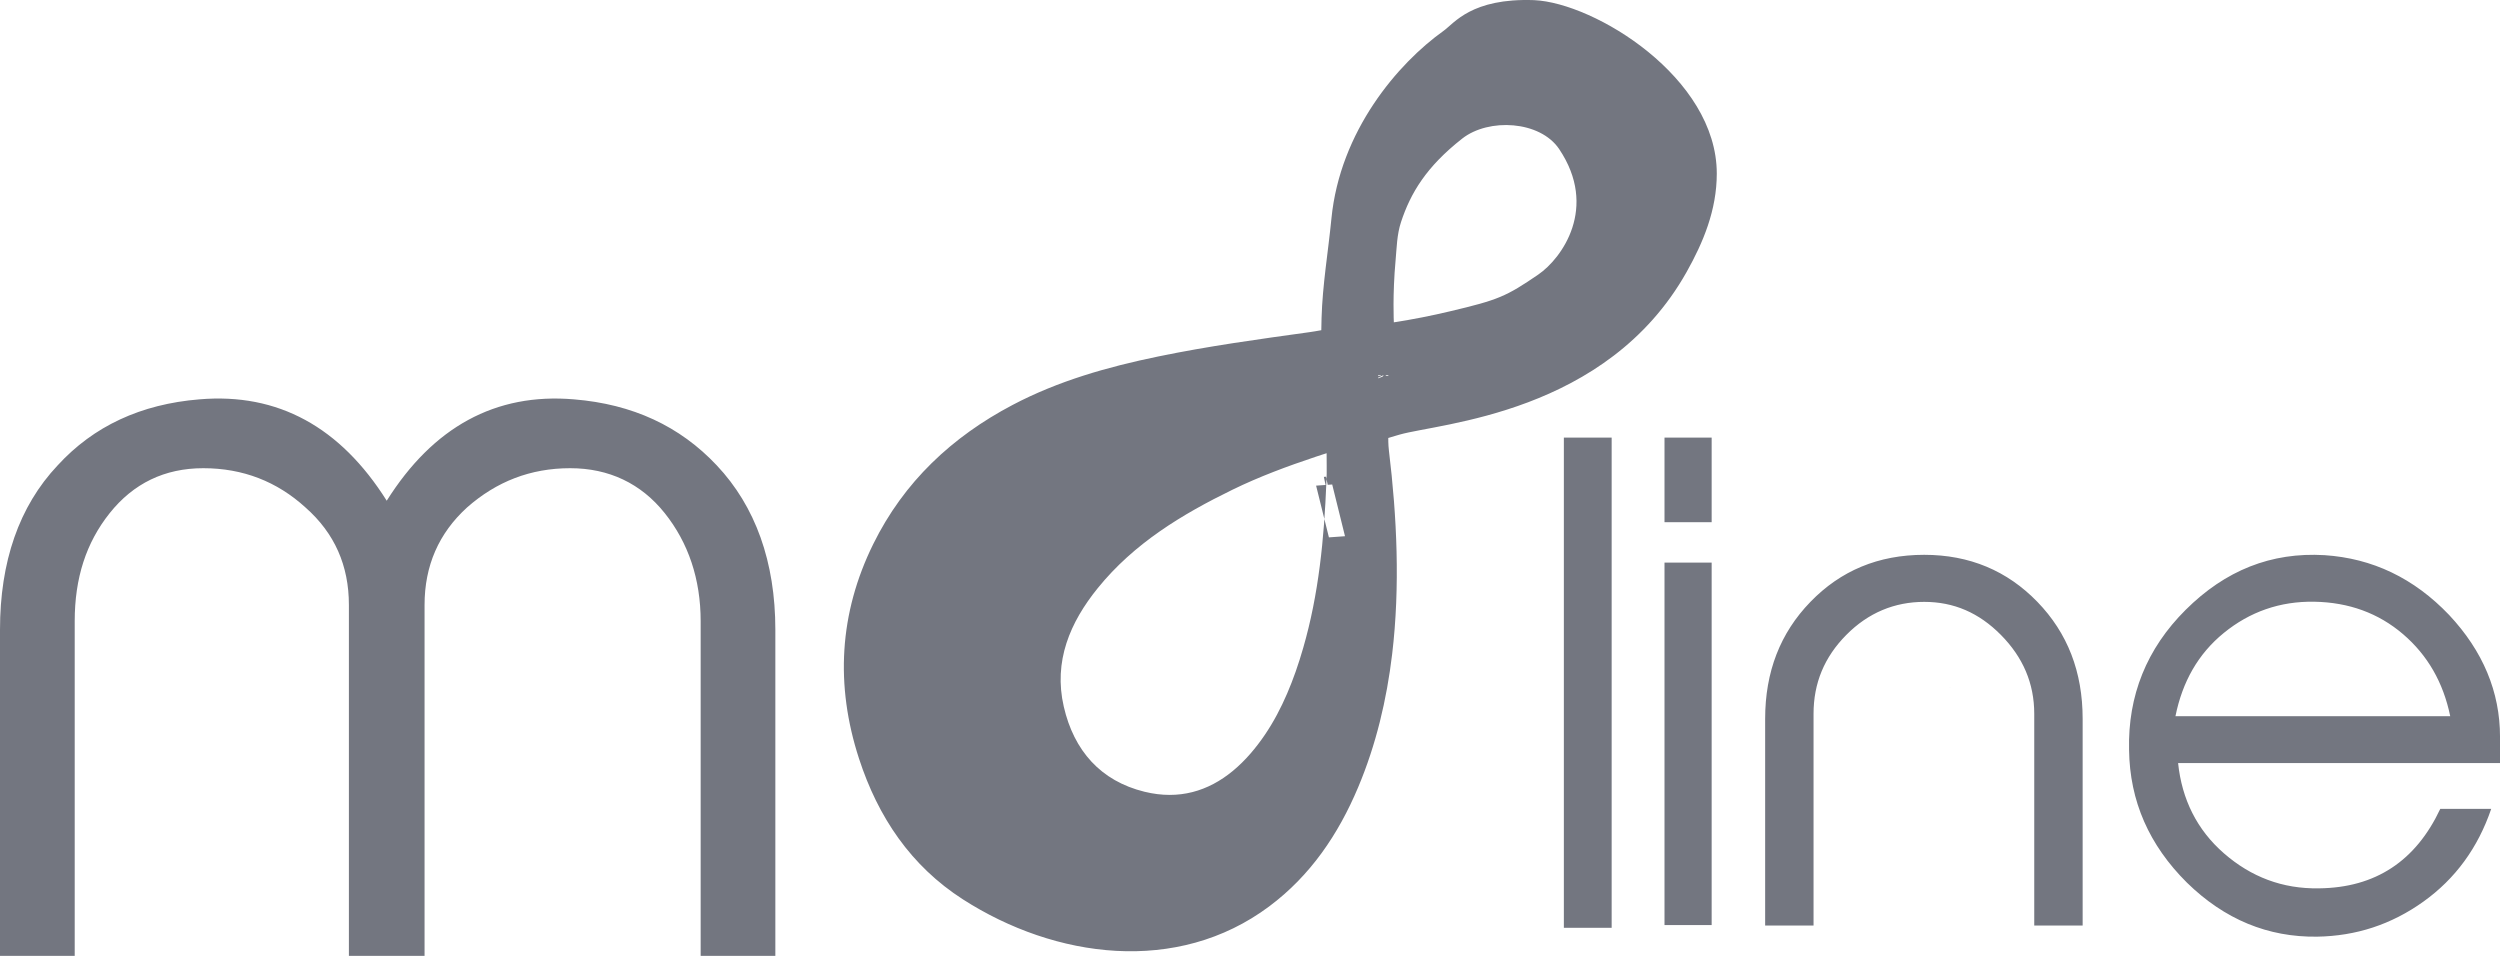
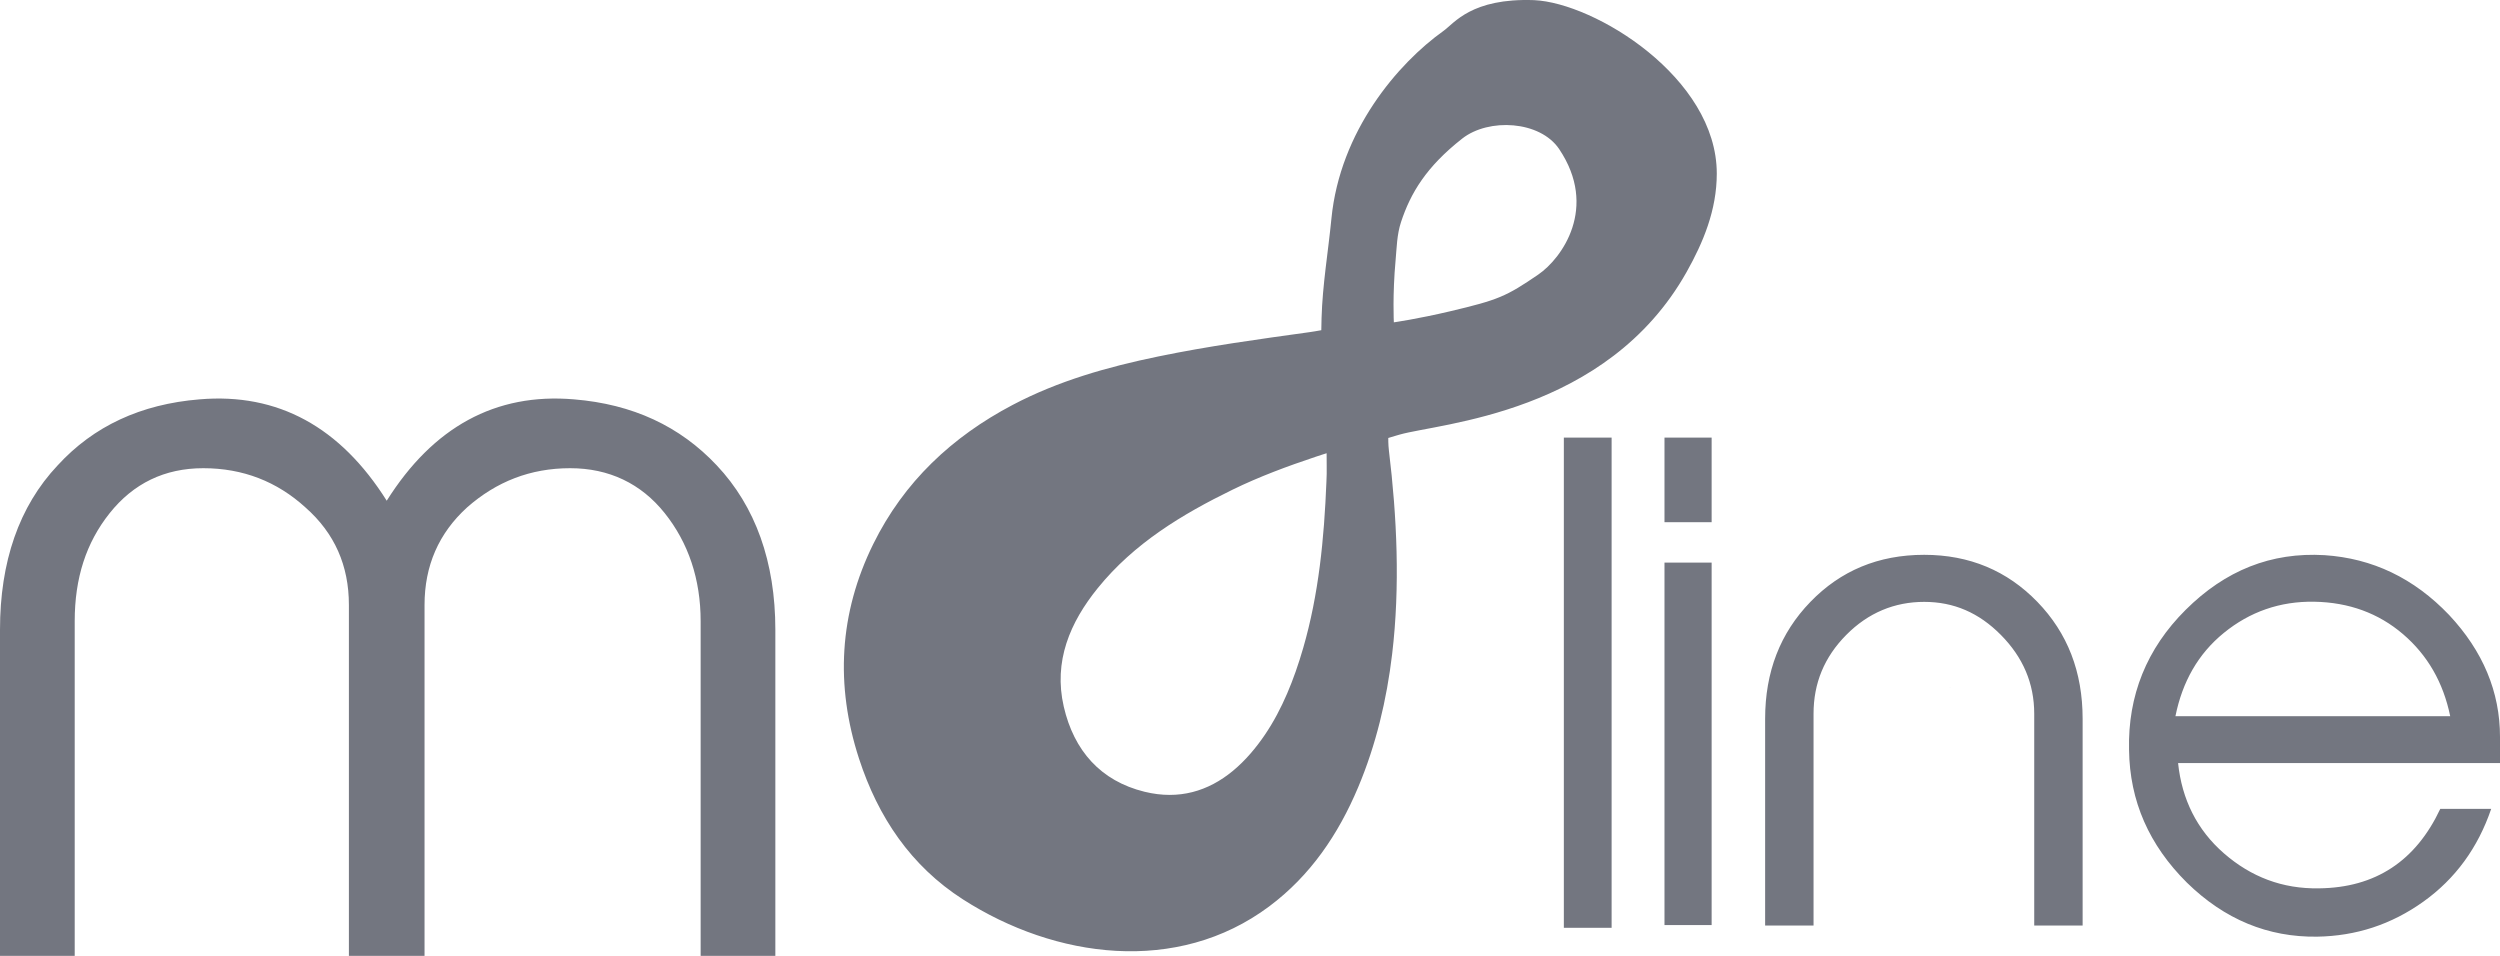
- <svg xmlns="http://www.w3.org/2000/svg" width="136" height="52" viewBox="0 0 136 52">
-   <path fill="#737680" fill-rule="evenodd" d="M72.162 26.378l.31-.022.696 2.814-.875.063-.697-2.814.447-.032a14.045 14.045 0 0 1 .001 0l.066-.005-.093-.44.118-.01.093.44-.066.006zm33.925 11.035v.006l-.013.002v-.006l.013-.002zm-30.7-16.993l.06-.015-.06.015zm.42-.012l.012-.003c-.004 0-.008.002-.011.003zm-.842.017zM78.527 1.68c-2.48 1.767-5.633 5.45-6.098 10.217-.176 1.797-.483 3.58-.536 5.4-.007.245-.014.666-.014.666s-.147.027-.318.056c-.11.019-.229.038-.327.051-2.757.382-5.515.761-8.245 1.326-2.737.566-5.414 1.322-7.906 2.634-3.289 1.732-5.908 4.178-7.577 7.564-1.859 3.77-2.072 7.688-.776 11.674 1.036 3.183 2.822 5.84 5.655 7.659 5.016 3.219 11.654 4.121 16.664.378 2.24-1.673 3.756-3.916 4.835-6.478.973-2.312 1.553-4.757 1.85-7.25.437-3.675.26-7.455-.177-11.067-.04-.328-.035-.684-.035-.684s.196-.06.43-.129l.186-.054c2.177-.626 11.273-1.122 15.613-8.845.903-1.607 1.642-3.368 1.642-5.356 0-5.222-6.637-9.284-9.94-9.435-3.413-.12-4.341 1.257-4.926 1.673zM75.92 14.16c.061-.665.07-1.396.294-2.075.523-1.588 1.378-3.013 3.329-4.545 1.442-1.133 4.237-.976 5.275.569 2.14 3.184.148 5.948-1.135 6.826-1.75 1.198-2.18 1.38-4.794 1.998a38.2 38.2 0 0 1-3.064.602s-.077-1.51.095-3.376M62.26 43.071c-2.384-.585-3.84-2.236-4.39-4.629-.57-2.47.34-4.587 1.85-6.45 1.969-2.433 4.577-4.01 7.332-5.354 1.455-.71 2.971-1.271 4.504-1.784l.362-.119.25-.08s.004.359.004.664v.468a273.67 273.67 0 0 1-.016.428c-.123 3.11-.419 6.118-1.26 9.026-.124.432-.26.862-.41 1.29-.572 1.626-1.328 3.16-2.461 4.465-1.22 1.405-2.682 2.247-4.393 2.247-.44 0-.897-.056-1.371-.172m13.126-22.664l.051-.002v.001l.05-.001h.037v.036l-.138.004v-.037zm1.263-3.401l.006-.002-.006.002zm-1.684 3.439v-.037l.14-.003v.037l-.14.003zm.291-.037c.003 0 .005-.002.007-.003-.014.038-.028.066-.04.074-.03.019-.121.054-.258.101v-.03l.07-.034a3.094 3.094 0 0 1 .066-.032l.03-.015a3.83 3.83 0 0 1 .051-.024l.006-.003.068-.034zM42.18 52h-4.064V33.793c0-2.289-.668-4.265-1.954-5.878-1.286-1.613-3.035-2.445-5.144-2.445-2.16 0-4.012.728-5.607 2.133-1.543 1.404-2.315 3.173-2.315 5.306V52H18.98V32.909c0-2.133-.771-3.902-2.366-5.306-1.543-1.405-3.395-2.133-5.555-2.133-2.109 0-3.806.832-5.092 2.445-1.286 1.613-1.903 3.537-1.903 5.878V52H0V34.261c0-3.693 1.029-6.71 3.138-8.947 1.954-2.133 4.526-3.33 7.715-3.59 4.27-.363 7.664 1.51 10.185 5.515 2.52-4.006 5.915-5.878 10.185-5.514 3.189.26 5.76 1.456 7.767 3.589 2.109 2.237 3.189 5.254 3.189 8.947V52zm42.894-1.526V23.806h2.6v26.668h-2.6zm5.475-.15h2.565V30.606h-2.565v19.716zm0-21.918v-4.6h2.565v4.6h-2.565zm22.747 21.942h-2.633V38.83c0-1.66-.616-3.079-1.813-4.29-1.197-1.21-2.565-1.798-4.173-1.798-1.607 0-3.044.588-4.24 1.799-1.198 1.21-1.78 2.628-1.78 4.289v11.518h-2.633V39.106c0-2.56.82-4.67 2.463-6.364 1.641-1.695 3.694-2.56 6.19-2.56 2.463 0 4.515.865 6.157 2.56 1.642 1.695 2.462 3.805 2.462 6.364v11.242zm19.996-11.388c-.377-1.833-1.232-3.32-2.566-4.462-1.333-1.141-2.941-1.73-4.822-1.764-1.881-.034-3.523.554-4.925 1.695-1.403 1.142-2.258 2.664-2.634 4.531h14.947zm2.23 5.042c-.718 2.11-1.95 3.805-3.694 5.05-1.744 1.246-3.66 1.868-5.78 1.903-2.668.035-5.028-.934-7.08-2.94-2.052-2.04-3.112-4.428-3.147-7.23-.068-2.94.958-5.5 3.079-7.61 2.154-2.144 4.651-3.147 7.558-2.974 2.6.173 4.857 1.245 6.773 3.252 1.846 1.971 2.77 4.185 2.77 6.641v1.418h-17.512c.205 1.972 1.026 3.632 2.497 4.912 1.47 1.28 3.181 1.937 5.165 1.902 3.078-.034 5.267-1.487 6.6-4.324h2.771z" />
+ <svg xmlns="http://www.w3.org/2000/svg" width="136px" height="52px" viewBox="0 0 136 52" version="1.1">
+   <defs />
+   <g id="Symbols" stroke="none" stroke-width="1" fill="none" fill-rule="evenodd">
+     <g id="footer" transform="translate(-116, -229)" fill="#737680">
+       <path d="M222.087,266.413 L222.088,266.419 L222.074,266.421 L222.073,266.415 L222.087,266.413 Z M191.386,249.42 C191.406,249.415 191.426,249.41 191.447,249.405 C191.426,249.41 191.406,249.415 191.386,249.42 Z M191.808,249.408 C191.811,249.407 191.815,249.406 191.819,249.405 C191.815,249.406 191.811,249.407 191.808,249.408 Z M190.965,249.425 C190.992,249.418 191.021,249.411 191.048,249.405 C191.021,249.411 190.992,249.418 190.965,249.425 Z M194.527,230.68 C192.046,232.447 188.894,236.129 188.429,240.897 C188.253,242.694 187.946,244.477 187.893,246.297 C187.886,246.542 187.879,246.963 187.879,246.963 C187.879,246.963 187.732,246.99 187.561,247.019 C187.451,247.038 187.332,247.057 187.234,247.07 C184.477,247.452 181.719,247.831 178.989,248.396 C176.252,248.962 173.575,249.718 171.083,251.03 C167.794,252.762 165.175,255.208 163.506,258.594 C161.647,262.364 161.434,266.282 162.73,270.268 C163.766,273.451 165.552,276.109 168.385,277.927 C173.401,281.146 180.039,282.048 185.049,278.305 C187.288,276.632 188.805,274.389 189.884,271.827 C190.857,269.515 191.437,267.07 191.733,264.577 C192.171,260.902 191.994,257.122 191.557,253.51 C191.517,253.182 191.522,252.826 191.522,252.826 C191.522,252.826 191.718,252.766 191.951,252.697 C192.012,252.68 192.075,252.661 192.138,252.643 C194.315,252.017 203.411,251.521 207.751,243.798 C208.654,242.191 209.393,240.43 209.393,238.442 C209.393,233.22 202.756,229.158 199.452,229.007 C196.04,228.887 195.112,230.264 194.527,230.68 Z M191.92,243.159 C191.981,242.495 191.99,241.764 192.214,241.085 C192.737,239.497 193.592,238.072 195.543,236.54 C196.985,235.407 199.78,235.564 200.818,237.109 C202.958,240.293 200.966,243.057 199.683,243.935 C197.933,245.133 197.503,245.315 194.889,245.933 C193.128,246.35 191.825,246.535 191.825,246.535 C191.825,246.535 191.748,245.025 191.92,243.159 M178.261,272.071 C175.876,271.486 174.421,269.835 173.869,267.442 C173.3,264.971 174.21,262.855 175.72,260.991 C177.689,258.559 180.297,256.983 183.052,255.638 C184.507,254.928 186.023,254.367 187.556,253.854 C187.681,253.812 187.811,253.77 187.918,253.735 C188.063,253.689 188.168,253.656 188.168,253.656 C188.168,253.656 188.172,254.014 188.172,254.319 C188.172,254.511 188.172,254.704 188.172,254.787 C188.073,257.647 188.126,256.066 188.156,255.215 C188.033,258.325 187.737,261.333 186.897,264.241 C186.772,264.673 186.636,265.103 186.486,265.53 C185.914,267.157 185.158,268.692 184.025,269.996 C182.805,271.401 181.343,272.243 179.632,272.243 C179.191,272.243 178.735,272.187 178.261,272.071 Z M158.179,281 L154.115,281 L154.115,262.793 C154.115,260.504 153.447,258.528 152.161,256.915 C150.875,255.302 149.126,254.47 147.017,254.47 C144.856,254.47 143.005,255.198 141.41,256.603 C139.867,258.007 139.095,259.776 139.095,261.909 L139.095,281 L134.98,281 L134.98,261.909 C134.98,259.776 134.209,258.007 132.614,256.603 C131.071,255.198 129.219,254.47 127.059,254.47 C124.95,254.47 123.253,255.302 121.967,256.915 C120.681,258.528 120.064,260.452 120.064,262.793 L120.064,281 L116,281 L116,263.261 C116,259.568 117.029,256.551 119.138,254.314 C121.092,252.181 123.664,250.985 126.853,250.725 C131.123,250.361 134.517,252.233 137.038,256.239 C139.558,252.233 142.953,250.361 147.223,250.725 C150.412,250.985 152.984,252.181 154.99,254.314 C157.099,256.551 158.179,259.568 158.179,263.261 L158.179,281 Z M201.073,279.474 L201.073,252.806 L203.672,252.806 L203.672,279.474 L201.073,279.474 Z M206.548,279.323 L209.113,279.323 L209.113,259.607 L206.548,259.607 L206.548,279.323 Z M206.548,257.406 L206.548,252.806 L209.113,252.806 L209.113,257.406 L206.548,257.406 Z M229.295,279.348 L226.662,279.348 L226.662,267.83 C226.662,266.169 226.046,264.751 224.849,263.541 C223.652,262.33 222.284,261.742 220.676,261.742 C219.069,261.742 217.632,262.33 216.435,263.541 C215.238,264.751 214.657,266.169 214.657,267.83 L214.657,279.348 L212.023,279.348 L212.023,268.106 C212.023,265.547 212.844,263.437 214.486,261.742 C216.127,260.047 218.18,259.182 220.676,259.182 C223.139,259.182 225.191,260.047 226.833,261.742 C228.475,263.437 229.295,265.547 229.295,268.106 L229.295,279.348 Z M249.291,267.96 C248.914,266.127 248.059,264.64 246.725,263.498 C245.392,262.357 243.784,261.769 241.903,261.734 C240.022,261.7 238.38,262.288 236.978,263.429 C235.575,264.571 234.72,266.093 234.344,267.96 L249.291,267.96 Z M251.521,273.002 C250.803,275.113 249.572,276.807 247.827,278.053 C246.083,279.298 244.168,279.92 242.047,279.955 C239.379,279.99 237.019,279.021 234.967,277.015 C232.915,274.974 231.855,272.587 231.82,269.786 C231.752,266.846 232.778,264.286 234.899,262.176 C237.053,260.031 239.55,259.028 242.457,259.201 C245.057,259.374 247.314,260.446 249.23,262.453 C251.076,264.424 252,266.638 252,269.094 L252,270.512 L234.488,270.512 C234.693,272.484 235.514,274.144 236.985,275.424 C238.456,276.704 240.166,277.361 242.15,277.326 C245.228,277.292 247.417,275.839 248.751,273.002 L251.521,273.002 Z" id="Fill-57" />
+     </g>
+   </g>
</svg>
